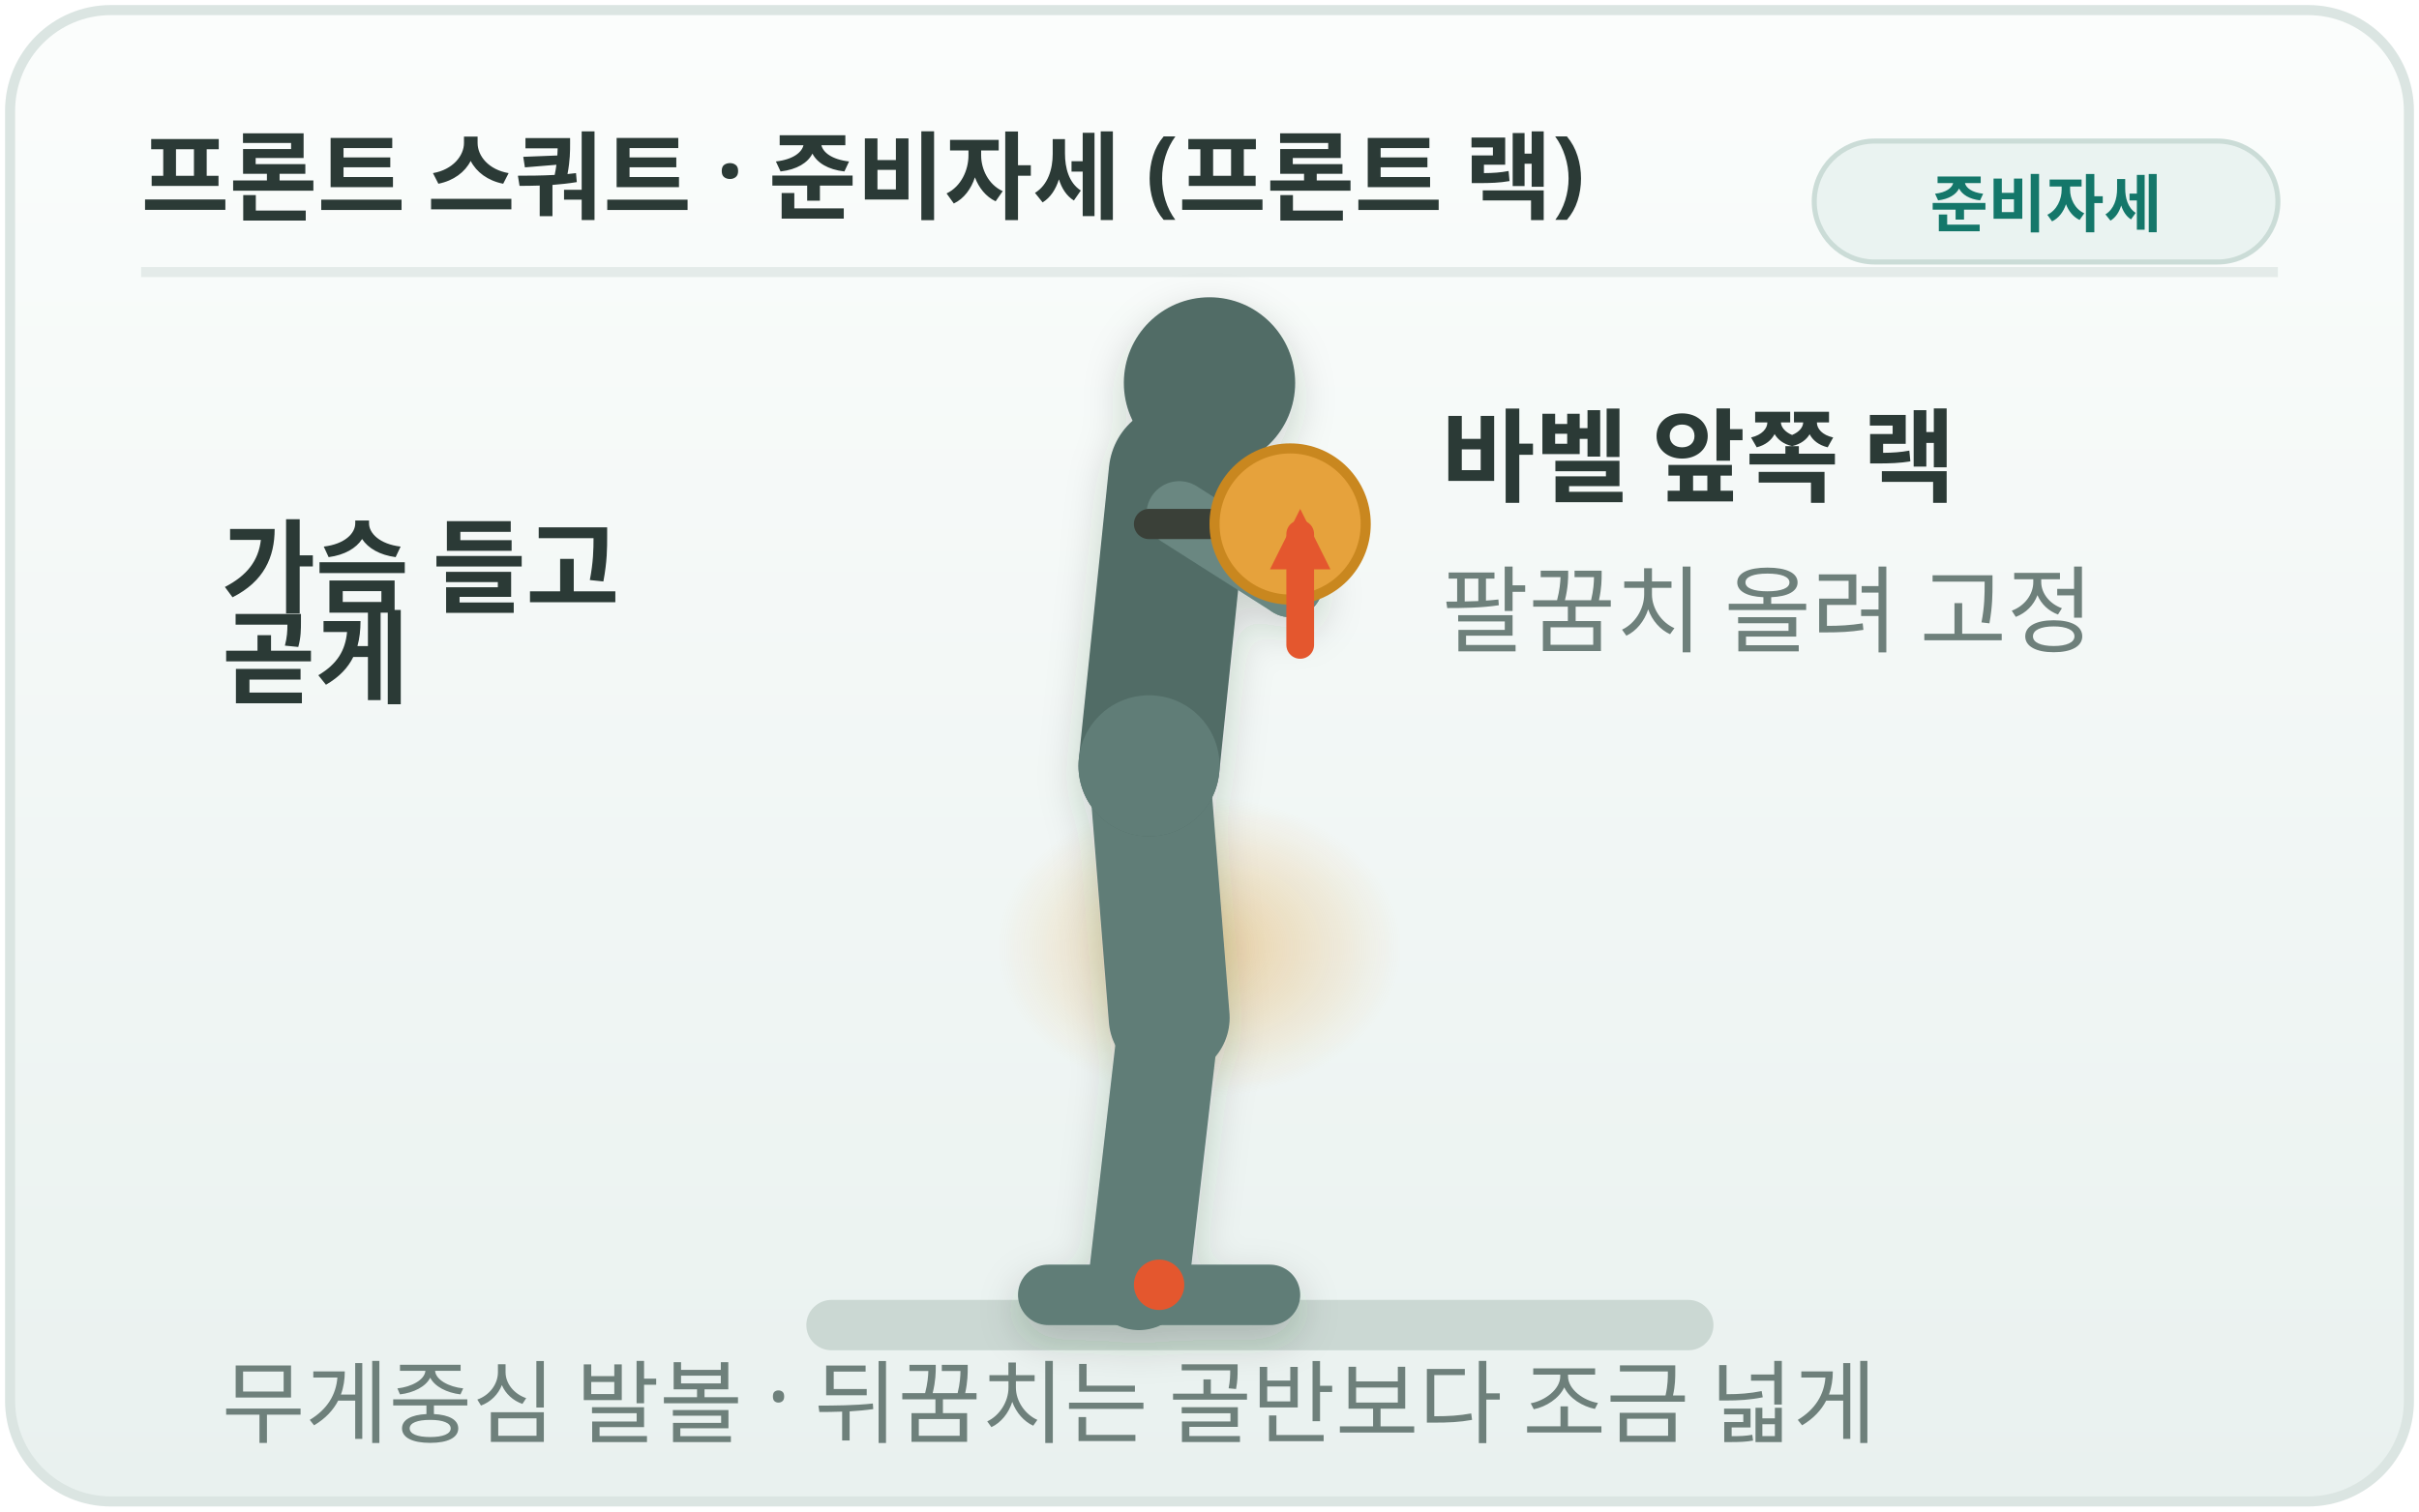
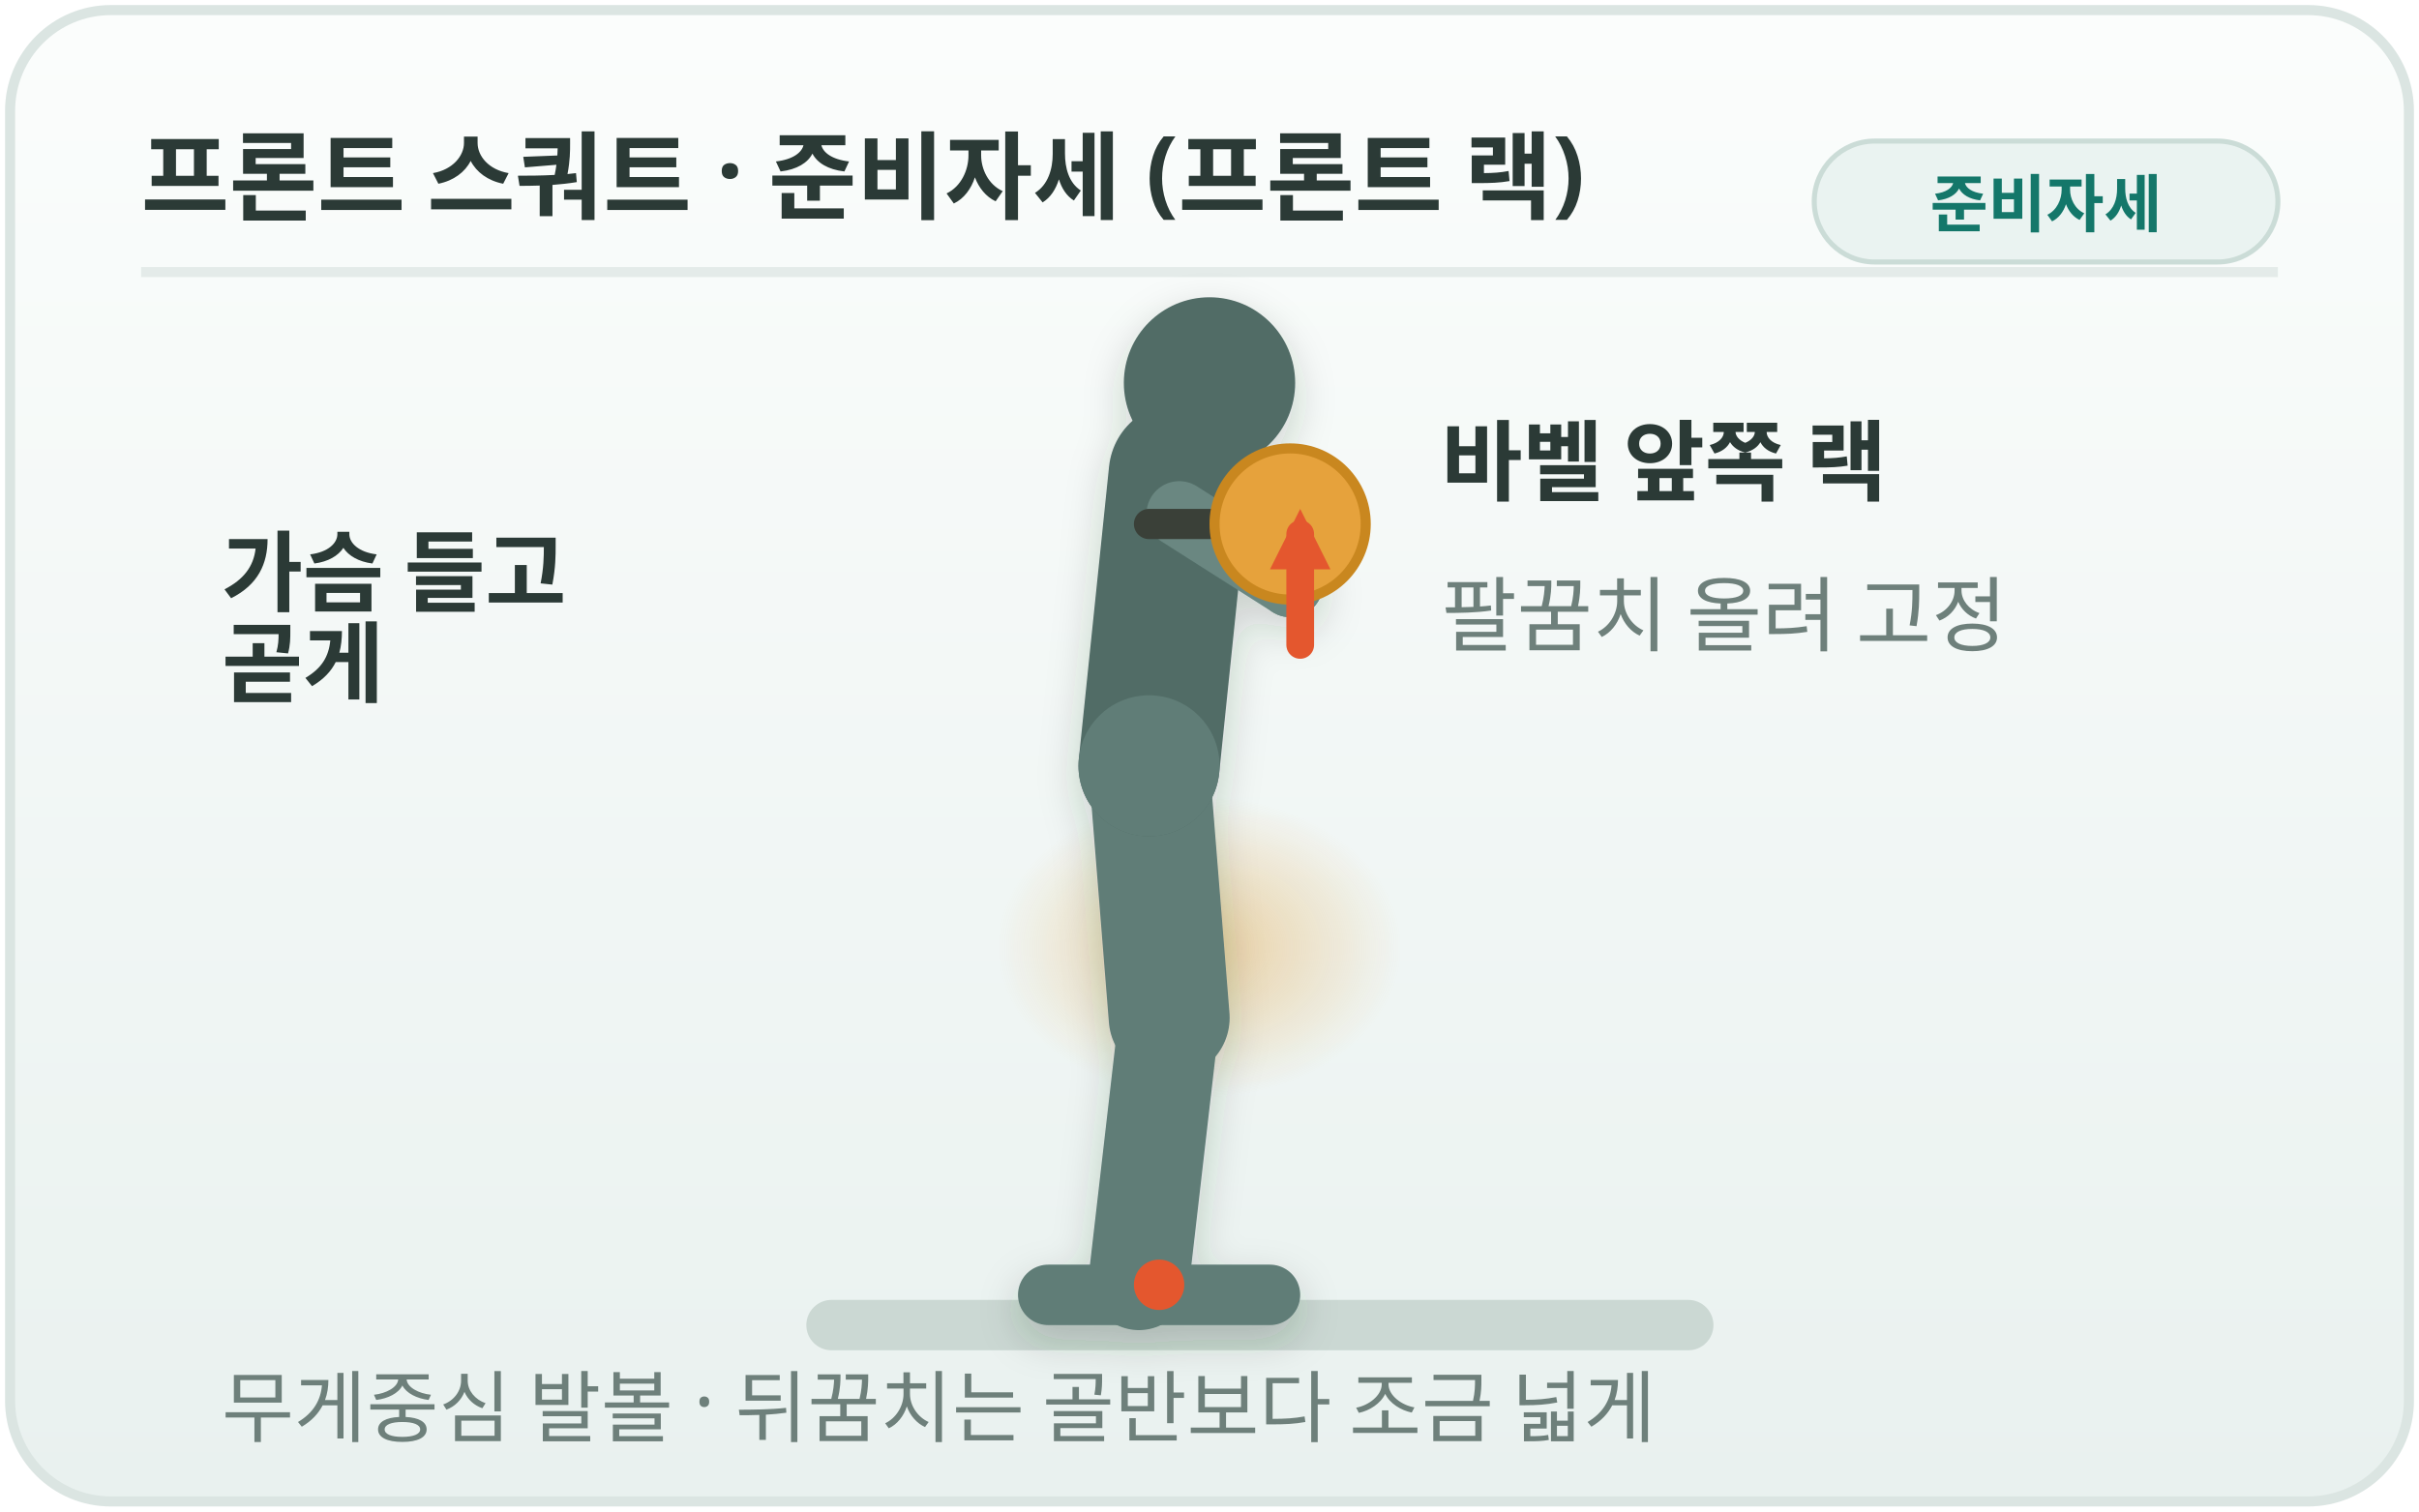
<svg xmlns="http://www.w3.org/2000/svg" viewBox="0 0 480 300" font-family="'Noto Sans KR','Apple SD Gothic Neo',sans-serif">
  <defs>
    <linearGradient id="bg" x1="0" y1="0" x2="0" y2="1">
      <stop offset="0" stop-color="#FBFDFC" />
      <stop offset="1" stop-color="#E9F1EF" />
    </linearGradient>
    <radialGradient id="glow" cx="50%" cy="50%" r="50%">
      <stop offset="0" stop-color="#E0982A" stop-opacity="0.42" />
      <stop offset="1" stop-color="#E0982A" stop-opacity="0" />
    </radialGradient>
    <filter id="soft" x="-30%" y="-30%" width="160%" height="160%">
      <feDropShadow dx="0" dy="3" stdDeviation="4" flood-color="#22332F" flood-opacity="0.20" />
    </filter>
  </defs>
  <rect x="2" y="2" width="476" height="296" rx="20" fill="url(#bg)" stroke="#DBE5E2" stroke-width="2" />
  <text x="28" y="42" font-size="19" font-weight="700" fill="#2B3A36">프론트 스쿼트 · 준비자세 (프론트 랙)</text>
  <line x1="28" y1="54" x2="452" y2="54" stroke="#E4EBE9" stroke-width="2" />
  <rect x="160" y="258" width="180" height="10" rx="5" fill="#CBD8D3" />
  <ellipse cx="238" cy="188" rx="40" ry="30" fill="url(#glow)" />
  <g filter="url(#soft)" stroke-linecap="round">
    <line x1="208" y1="257" x2="252" y2="257" stroke="#607D77" stroke-width="12" />
    <line x1="226" y1="254" x2="232" y2="202" stroke="#607D77" stroke-width="20" />
    <line x1="232" y1="202" x2="228" y2="152" stroke="#607D77" stroke-width="24" />
    <line x1="228" y1="152" x2="234" y2="94" stroke="#516C66" stroke-width="28" />
    <circle cx="228" cy="152" r="14" fill="#607D77" />
    <circle cx="240" cy="76" r="17" fill="#516C66" />
    <line x1="234" y1="102" x2="256" y2="116" stroke="#6A8781" stroke-width="13" />
    <line x1="256" y1="116" x2="252" y2="98" stroke="#6A8781" stroke-width="13" />
  </g>
  <line x1="228" y1="104" x2="266" y2="104" stroke="#3A4038" stroke-width="6" stroke-linecap="round" />
  <circle cx="256" cy="104" r="15" fill="#E6A23C" stroke="#C9871F" stroke-width="2" />
  <line x1="258" y1="128" x2="258" y2="106" stroke="#E4572E" stroke-width="5.5" stroke-linecap="round" />
  <polygon points="258,101 252,113 264,113" fill="#E4572E" />
  <circle cx="230" cy="255" r="5" fill="#E4572E" />
-   <text x="286" y="98" font-size="20.2" font-weight="600" fill="#2B3A36">바벨 앞쪽 랙</text>
-   <text x="286" y="128" font-size="18.8" fill="#6E807B">팔꿈치 올려 고정</text>
-   <text x="44" y="120" font-size="20.2" font-weight="600" fill="#2B3A36">가슴 들고</text>
-   <text x="44" y="138" font-size="20.2" font-weight="600" fill="#2B3A36">곧게</text>
-   <text x="44" y="285" font-size="18" fill="#6E807B">무게중심 발볼 · 뒤꿈치는 골반보다 조금 넓게</text>
+   <text x="286" y="98" font-size="17.5" font-weight="600" fill="#2B3A36">바벨 앞쪽 랙</text>
+   <text x="286" y="128" font-size="16.3" fill="#6E807B">팔꿈치 올려 고정</text>
+   <text x="44" y="120" font-size="17.5" font-weight="600" fill="#2B3A36">가슴 들고</text>
+   <text x="44" y="138" font-size="17.5" font-weight="600" fill="#2B3A36">곧게</text>
+   <text x="44" y="285" font-size="15.6" fill="#6E807B">무게중심 발볼 · 뒤꿈치는 골반보다 조금 넓게</text>
  <rect x="360" y="28" width="92" height="24" rx="12" fill="#EAF3F1" stroke="#CBDCD7" />
  <text x="406" y="45" font-size="12.5" font-weight="700" fill="#14776A" text-anchor="middle">준비자세</text>
</svg>
